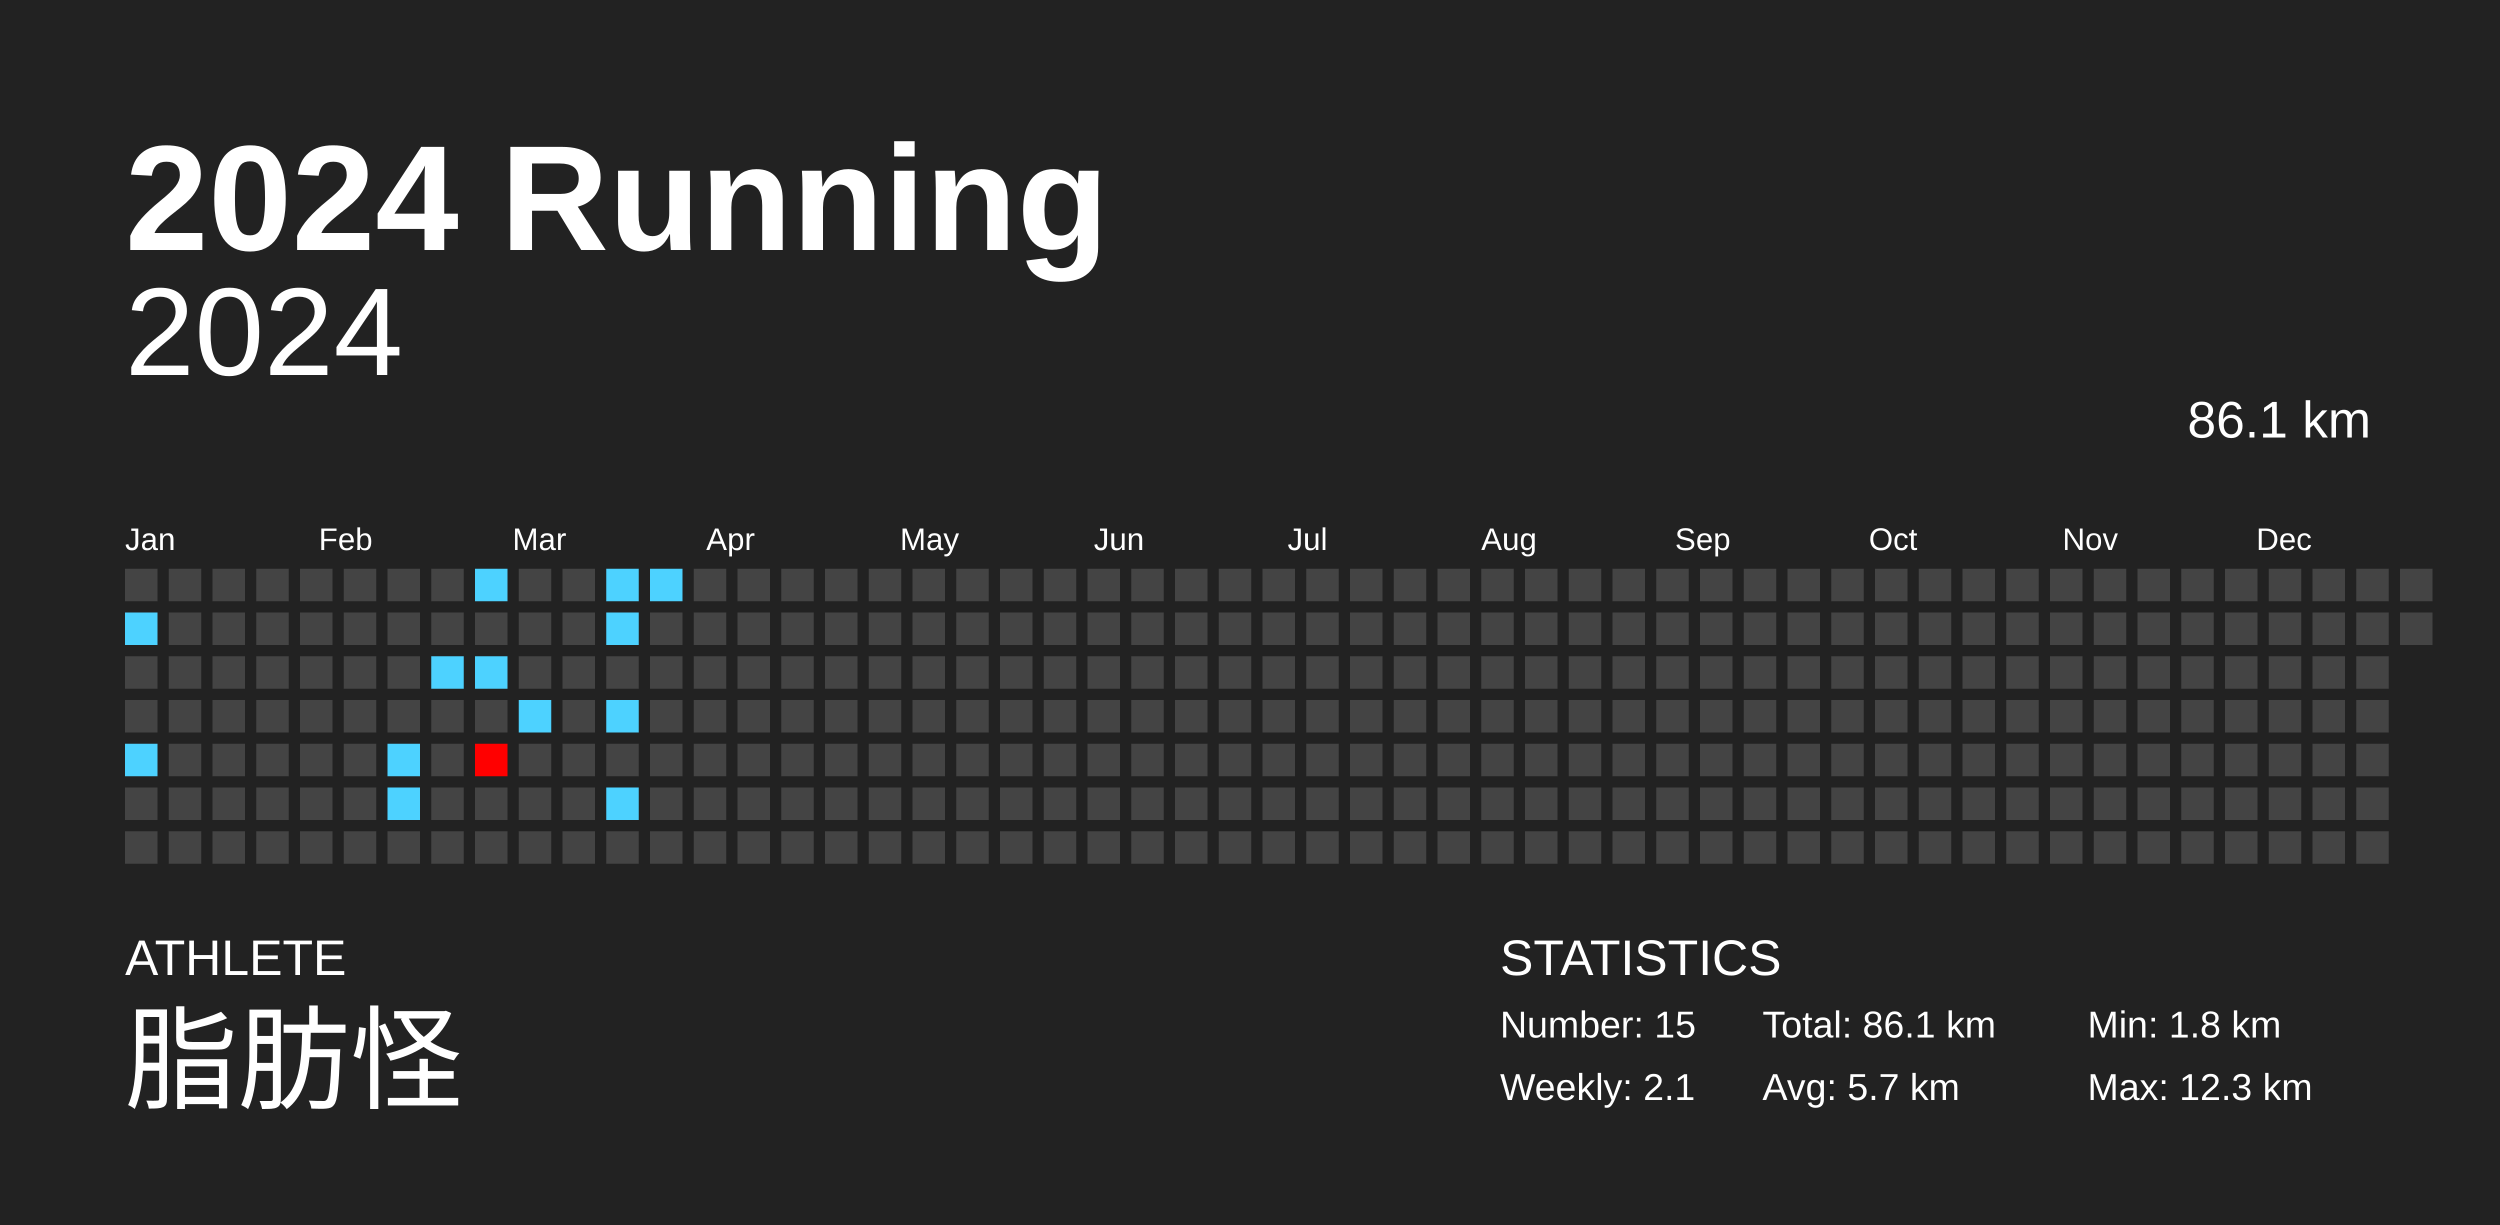
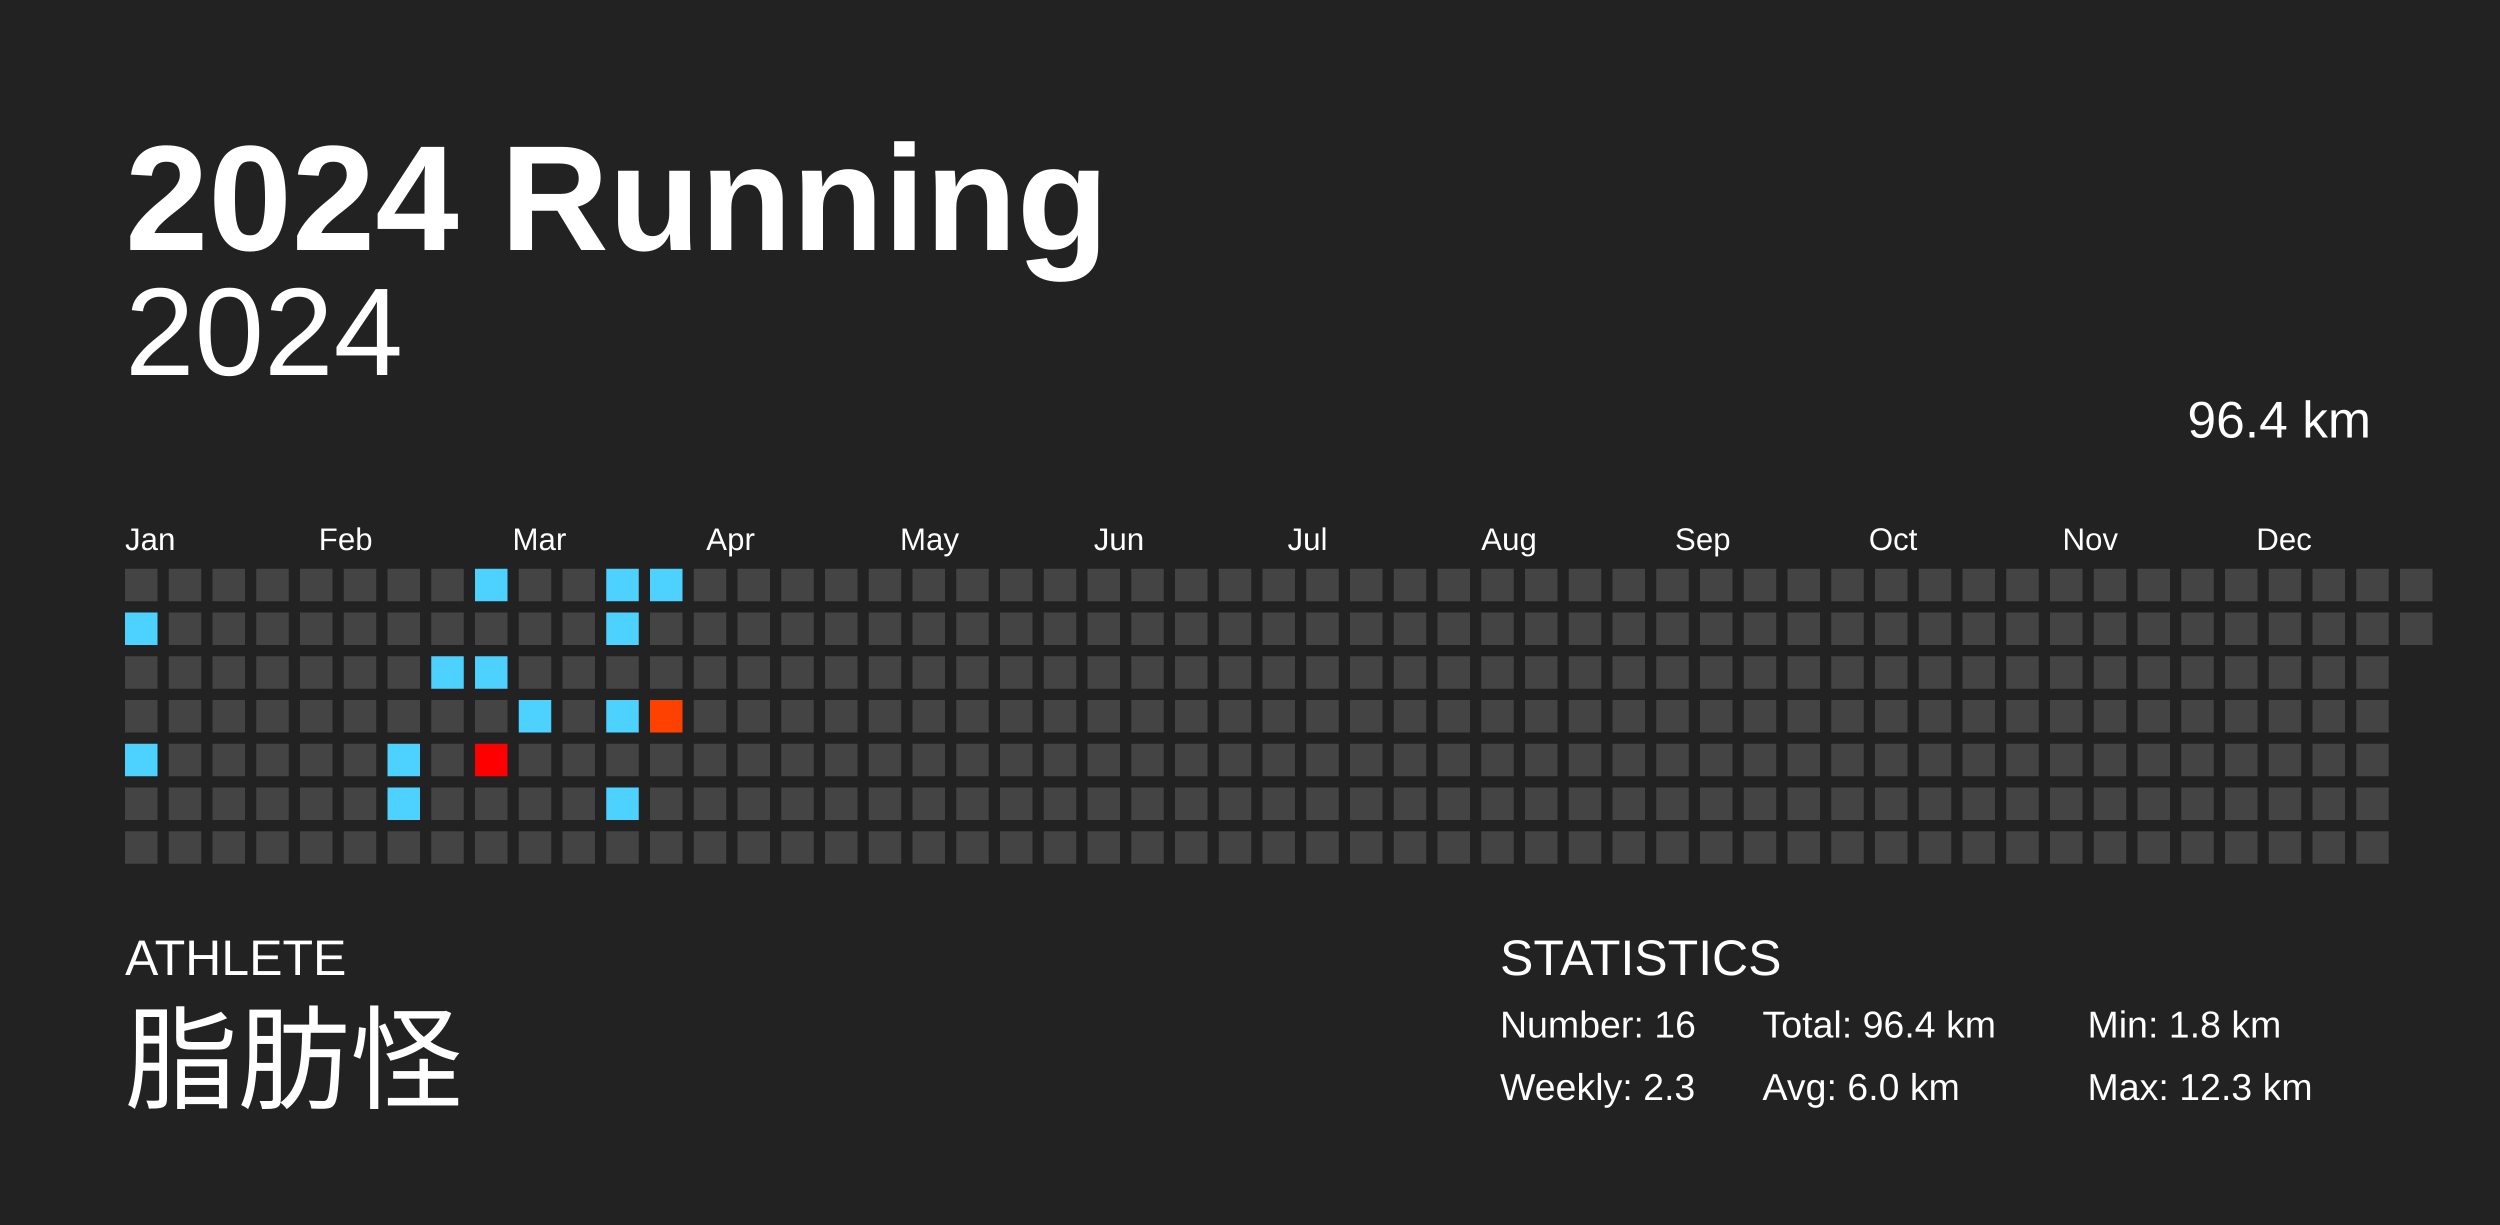
<svg xmlns="http://www.w3.org/2000/svg" baseProfile="full" height="98mm" version="1.1" viewBox="0,0,200,98" width="200mm">
  <defs />
  <rect fill="#222222" height="98" width="200" x="0" y="0" />
  <text fill="#FFFFFF" style="font-size:12px; font-family:Arial; font-weight:bold;" x="10" y="20">2024 Running</text>
  <text fill="#FFFFFF" style="font-size:4px; font-family:Arial" x="10" y="78">ATHLETE</text>
  <text fill="#FFFFFF" style="font-size:9px; font-family:Arial" x="10" y="88">脂肪怪</text>
  <text fill="#FFFFFF" style="font-size:4px; font-family:Arial" x="120" y="78">STATISTICS</text>
-   <text fill="#FFFFFF" style="font-size:3px; font-family:Arial" x="120" y="83">Number: 15</text>
-   <text fill="#FFFFFF" style="font-size:3px; font-family:Arial" x="120" y="88">Weekly: 2.1</text>
-   <text fill="#FFFFFF" style="font-size:3px; font-family:Arial" x="141" y="83">Total: 86.1 km</text>
-   <text fill="#FFFFFF" style="font-size:3px; font-family:Arial" x="141" y="88">Avg: 5.7 km</text>
+   <text fill="#FFFFFF" style="font-size:3px; font-family:Arial" x="120" y="83">Number: 16</text>
+   <text fill="#FFFFFF" style="font-size:3px; font-family:Arial" x="120" y="88">Weekly: 2.3</text>
+   <text fill="#FFFFFF" style="font-size:3px; font-family:Arial" x="141" y="83">Total: 96.4 km</text>
+   <text fill="#FFFFFF" style="font-size:3px; font-family:Arial" x="141" y="88">Avg: 6.0 km</text>
  <text fill="#FFFFFF" style="font-size:3px; font-family:Arial" x="167" y="83">Min: 1.8 km</text>
  <text fill="#FFFFFF" style="font-size:3px; font-family:Arial" x="167" y="88">Max: 12.3 km</text>
  <text alignment-baseline="hanging" fill="#FFFFFF" style="font-size:10.0px; font-family:Arial;" x="10" y="30">2024</text>
-   <text alignment-baseline="hanging" fill="#FFFFFF" style="font-size:4.125px; font-family:Arial;" x="175" y="35">86.1 km</text>
+   <text alignment-baseline="hanging" fill="#FFFFFF" style="font-size:4.125px; font-family:Arial;" x="175" y="35">96.4 km</text>
  <text fill="#FFFFFF" style="font-size:2.5px; font-family:Arial" x="10.0" y="44">Jan</text>
  <text fill="#FFFFFF" style="font-size:2.5px; font-family:Arial" x="25.5" y="44">Feb</text>
  <text fill="#FFFFFF" style="font-size:2.5px; font-family:Arial" x="41.0" y="44">Mar</text>
  <text fill="#FFFFFF" style="font-size:2.5px; font-family:Arial" x="56.5" y="44">Apr</text>
  <text fill="#FFFFFF" style="font-size:2.5px; font-family:Arial" x="72.0" y="44">May</text>
  <text fill="#FFFFFF" style="font-size:2.5px; font-family:Arial" x="87.5" y="44">Jun</text>
  <text fill="#FFFFFF" style="font-size:2.5px; font-family:Arial" x="103.0" y="44">Jul</text>
  <text fill="#FFFFFF" style="font-size:2.5px; font-family:Arial" x="118.5" y="44">Aug</text>
  <text fill="#FFFFFF" style="font-size:2.5px; font-family:Arial" x="134.0" y="44">Sep</text>
  <text fill="#FFFFFF" style="font-size:2.5px; font-family:Arial" x="149.5" y="44">Oct</text>
  <text fill="#FFFFFF" style="font-size:2.5px; font-family:Arial" x="165.0" y="44">Nov</text>
  <text fill="#FFFFFF" style="font-size:2.5px; font-family:Arial" x="180.5" y="44">Dec</text>
  <rect fill="#444444" height="2.6" width="2.6" x="10.0" y="45.5" />
  <rect fill="#4dd2ff" height="2.6" width="2.6" x="10.0" y="49.0" />
  <rect fill="#444444" height="2.6" width="2.6" x="10.0" y="52.5" />
  <rect fill="#444444" height="2.6" width="2.6" x="10.0" y="56.0" />
  <rect fill="#4dd2ff" height="2.6" width="2.6" x="10.0" y="59.5" />
  <rect fill="#444444" height="2.6" width="2.6" x="10.0" y="63.0" />
  <rect fill="#444444" height="2.6" width="2.6" x="10.0" y="66.5" />
  <rect fill="#444444" height="2.6" width="2.6" x="13.5" y="45.5" />
  <rect fill="#444444" height="2.6" width="2.6" x="13.5" y="49.0" />
  <rect fill="#444444" height="2.6" width="2.6" x="13.5" y="52.5" />
  <rect fill="#444444" height="2.6" width="2.6" x="13.5" y="56.0" />
  <rect fill="#444444" height="2.6" width="2.6" x="13.5" y="59.5" />
  <rect fill="#444444" height="2.6" width="2.6" x="13.5" y="63.0" />
  <rect fill="#444444" height="2.6" width="2.6" x="13.5" y="66.5" />
  <rect fill="#444444" height="2.6" width="2.6" x="17.0" y="45.5" />
  <rect fill="#444444" height="2.6" width="2.6" x="17.0" y="49.0" />
  <rect fill="#444444" height="2.6" width="2.6" x="17.0" y="52.5" />
  <rect fill="#444444" height="2.6" width="2.6" x="17.0" y="56.0" />
  <rect fill="#444444" height="2.6" width="2.6" x="17.0" y="59.5" />
  <rect fill="#444444" height="2.6" width="2.6" x="17.0" y="63.0" />
  <rect fill="#444444" height="2.6" width="2.6" x="17.0" y="66.5" />
  <rect fill="#444444" height="2.6" width="2.6" x="20.5" y="45.5" />
  <rect fill="#444444" height="2.6" width="2.6" x="20.5" y="49.0" />
  <rect fill="#444444" height="2.6" width="2.6" x="20.5" y="52.5" />
  <rect fill="#444444" height="2.6" width="2.6" x="20.5" y="56.0" />
  <rect fill="#444444" height="2.6" width="2.6" x="20.5" y="59.5" />
  <rect fill="#444444" height="2.6" width="2.6" x="20.5" y="63.0" />
  <rect fill="#444444" height="2.6" width="2.6" x="20.5" y="66.5" />
  <rect fill="#444444" height="2.6" width="2.6" x="24.0" y="45.5" />
  <rect fill="#444444" height="2.6" width="2.6" x="24.0" y="49.0" />
  <rect fill="#444444" height="2.6" width="2.6" x="24.0" y="52.5" />
  <rect fill="#444444" height="2.6" width="2.6" x="24.0" y="56.0" />
  <rect fill="#444444" height="2.6" width="2.6" x="24.0" y="59.5" />
  <rect fill="#444444" height="2.6" width="2.6" x="24.0" y="63.0" />
  <rect fill="#444444" height="2.6" width="2.6" x="24.0" y="66.5" />
  <rect fill="#444444" height="2.6" width="2.6" x="27.5" y="45.5" />
  <rect fill="#444444" height="2.6" width="2.6" x="27.5" y="49.0" />
  <rect fill="#444444" height="2.6" width="2.6" x="27.5" y="52.5" />
  <rect fill="#444444" height="2.6" width="2.6" x="27.5" y="56.0" />
  <rect fill="#444444" height="2.6" width="2.6" x="27.5" y="59.5" />
  <rect fill="#444444" height="2.6" width="2.6" x="27.5" y="63.0" />
  <rect fill="#444444" height="2.6" width="2.6" x="27.5" y="66.5" />
  <rect fill="#444444" height="2.6" width="2.6" x="31.0" y="45.5" />
  <rect fill="#444444" height="2.6" width="2.6" x="31.0" y="49.0" />
  <rect fill="#444444" height="2.6" width="2.6" x="31.0" y="52.5" />
  <rect fill="#444444" height="2.6" width="2.6" x="31.0" y="56.0" />
  <rect fill="#4dd2ff" height="2.6" width="2.6" x="31.0" y="59.5" />
  <rect fill="#4dd2ff" height="2.6" width="2.6" x="31.0" y="63.0" />
  <rect fill="#444444" height="2.6" width="2.6" x="31.0" y="66.5" />
  <rect fill="#444444" height="2.6" width="2.6" x="34.5" y="45.5" />
  <rect fill="#444444" height="2.6" width="2.6" x="34.5" y="49.0" />
  <rect fill="#4dd2ff" height="2.6" width="2.6" x="34.5" y="52.5" />
  <rect fill="#444444" height="2.6" width="2.6" x="34.5" y="56.0" />
  <rect fill="#444444" height="2.6" width="2.6" x="34.5" y="59.5" />
  <rect fill="#444444" height="2.6" width="2.6" x="34.5" y="63.0" />
  <rect fill="#444444" height="2.6" width="2.6" x="34.5" y="66.5" />
  <rect fill="#4dd2ff" height="2.6" width="2.6" x="38.0" y="45.5" />
  <rect fill="#444444" height="2.6" width="2.6" x="38.0" y="49.0" />
  <rect fill="#4dd2ff" height="2.6" width="2.6" x="38.0" y="52.5" />
  <rect fill="#444444" height="2.6" width="2.6" x="38.0" y="56.0" />
  <rect fill="#ff0000" height="2.6" width="2.6" x="38.0" y="59.5" />
  <rect fill="#444444" height="2.6" width="2.6" x="38.0" y="63.0" />
  <rect fill="#444444" height="2.6" width="2.6" x="38.0" y="66.5" />
  <rect fill="#444444" height="2.6" width="2.6" x="41.5" y="45.5" />
  <rect fill="#444444" height="2.6" width="2.6" x="41.5" y="49.0" />
  <rect fill="#444444" height="2.6" width="2.6" x="41.5" y="52.5" />
  <rect fill="#4dd2ff" height="2.6" width="2.6" x="41.5" y="56.0" />
  <rect fill="#444444" height="2.6" width="2.6" x="41.5" y="59.5" />
  <rect fill="#444444" height="2.6" width="2.6" x="41.5" y="63.0" />
  <rect fill="#444444" height="2.6" width="2.6" x="41.5" y="66.5" />
  <rect fill="#444444" height="2.6" width="2.6" x="45.0" y="45.5" />
  <rect fill="#444444" height="2.6" width="2.6" x="45.0" y="49.0" />
  <rect fill="#444444" height="2.6" width="2.6" x="45.0" y="52.5" />
  <rect fill="#444444" height="2.6" width="2.6" x="45.0" y="56.0" />
  <rect fill="#444444" height="2.6" width="2.6" x="45.0" y="59.5" />
  <rect fill="#444444" height="2.6" width="2.6" x="45.0" y="63.0" />
  <rect fill="#444444" height="2.6" width="2.6" x="45.0" y="66.5" />
  <rect fill="#4dd2ff" height="2.6" width="2.6" x="48.5" y="45.5" />
  <rect fill="#4dd2ff" height="2.6" width="2.6" x="48.5" y="49.0" />
  <rect fill="#444444" height="2.6" width="2.6" x="48.5" y="52.5" />
  <rect fill="#4dd2ff" height="2.6" width="2.6" x="48.5" y="56.0" />
  <rect fill="#444444" height="2.6" width="2.6" x="48.5" y="59.5" />
  <rect fill="#4dd2ff" height="2.6" width="2.6" x="48.5" y="63.0" />
  <rect fill="#444444" height="2.6" width="2.6" x="48.5" y="66.5" />
  <rect fill="#4dd2ff" height="2.6" width="2.6" x="52.0" y="45.5" />
  <rect fill="#444444" height="2.6" width="2.6" x="52.0" y="49.0" />
  <rect fill="#444444" height="2.6" width="2.6" x="52.0" y="52.5" />
-   <rect fill="#444444" height="2.6" width="2.6" x="52.0" y="56.0" />
+   <rect fill="#ff4100" height="2.6" width="2.6" x="52.0" y="56.0" />
  <rect fill="#444444" height="2.6" width="2.6" x="52.0" y="59.5" />
  <rect fill="#444444" height="2.6" width="2.6" x="52.0" y="63.0" />
  <rect fill="#444444" height="2.6" width="2.6" x="52.0" y="66.5" />
  <rect fill="#444444" height="2.6" width="2.6" x="55.5" y="45.5" />
  <rect fill="#444444" height="2.6" width="2.6" x="55.5" y="49.0" />
  <rect fill="#444444" height="2.6" width="2.6" x="55.5" y="52.5" />
  <rect fill="#444444" height="2.6" width="2.6" x="55.5" y="56.0" />
  <rect fill="#444444" height="2.6" width="2.6" x="55.5" y="59.5" />
  <rect fill="#444444" height="2.6" width="2.6" x="55.5" y="63.0" />
  <rect fill="#444444" height="2.6" width="2.6" x="55.5" y="66.5" />
  <rect fill="#444444" height="2.6" width="2.6" x="59.0" y="45.5" />
  <rect fill="#444444" height="2.6" width="2.6" x="59.0" y="49.0" />
  <rect fill="#444444" height="2.6" width="2.6" x="59.0" y="52.5" />
  <rect fill="#444444" height="2.6" width="2.6" x="59.0" y="56.0" />
  <rect fill="#444444" height="2.6" width="2.6" x="59.0" y="59.5" />
  <rect fill="#444444" height="2.6" width="2.6" x="59.0" y="63.0" />
  <rect fill="#444444" height="2.6" width="2.6" x="59.0" y="66.5" />
  <rect fill="#444444" height="2.6" width="2.6" x="62.5" y="45.5" />
  <rect fill="#444444" height="2.6" width="2.6" x="62.5" y="49.0" />
  <rect fill="#444444" height="2.6" width="2.6" x="62.5" y="52.5" />
  <rect fill="#444444" height="2.6" width="2.6" x="62.5" y="56.0" />
  <rect fill="#444444" height="2.6" width="2.6" x="62.5" y="59.5" />
  <rect fill="#444444" height="2.6" width="2.6" x="62.5" y="63.0" />
  <rect fill="#444444" height="2.6" width="2.6" x="62.5" y="66.5" />
  <rect fill="#444444" height="2.6" width="2.6" x="66.0" y="45.5" />
  <rect fill="#444444" height="2.6" width="2.6" x="66.0" y="49.0" />
  <rect fill="#444444" height="2.6" width="2.6" x="66.0" y="52.5" />
  <rect fill="#444444" height="2.6" width="2.6" x="66.0" y="56.0" />
  <rect fill="#444444" height="2.6" width="2.6" x="66.0" y="59.5" />
  <rect fill="#444444" height="2.6" width="2.6" x="66.0" y="63.0" />
  <rect fill="#444444" height="2.6" width="2.6" x="66.0" y="66.5" />
  <rect fill="#444444" height="2.6" width="2.6" x="69.5" y="45.5" />
  <rect fill="#444444" height="2.6" width="2.6" x="69.5" y="49.0" />
  <rect fill="#444444" height="2.6" width="2.6" x="69.5" y="52.5" />
  <rect fill="#444444" height="2.6" width="2.6" x="69.5" y="56.0" />
  <rect fill="#444444" height="2.6" width="2.6" x="69.5" y="59.5" />
  <rect fill="#444444" height="2.6" width="2.6" x="69.5" y="63.0" />
  <rect fill="#444444" height="2.6" width="2.6" x="69.5" y="66.5" />
  <rect fill="#444444" height="2.6" width="2.6" x="73.0" y="45.5" />
  <rect fill="#444444" height="2.6" width="2.6" x="73.0" y="49.0" />
  <rect fill="#444444" height="2.6" width="2.6" x="73.0" y="52.5" />
  <rect fill="#444444" height="2.6" width="2.6" x="73.0" y="56.0" />
  <rect fill="#444444" height="2.6" width="2.6" x="73.0" y="59.5" />
  <rect fill="#444444" height="2.6" width="2.6" x="73.0" y="63.0" />
  <rect fill="#444444" height="2.6" width="2.6" x="73.0" y="66.5" />
  <rect fill="#444444" height="2.6" width="2.6" x="76.5" y="45.5" />
  <rect fill="#444444" height="2.6" width="2.6" x="76.5" y="49.0" />
  <rect fill="#444444" height="2.6" width="2.6" x="76.5" y="52.5" />
  <rect fill="#444444" height="2.6" width="2.6" x="76.5" y="56.0" />
  <rect fill="#444444" height="2.6" width="2.6" x="76.5" y="59.5" />
  <rect fill="#444444" height="2.6" width="2.6" x="76.5" y="63.0" />
  <rect fill="#444444" height="2.6" width="2.6" x="76.5" y="66.5" />
  <rect fill="#444444" height="2.6" width="2.6" x="80.0" y="45.5" />
  <rect fill="#444444" height="2.6" width="2.6" x="80.0" y="49.0" />
  <rect fill="#444444" height="2.6" width="2.6" x="80.0" y="52.5" />
  <rect fill="#444444" height="2.6" width="2.6" x="80.0" y="56.0" />
  <rect fill="#444444" height="2.6" width="2.6" x="80.0" y="59.5" />
  <rect fill="#444444" height="2.6" width="2.6" x="80.0" y="63.0" />
  <rect fill="#444444" height="2.6" width="2.6" x="80.0" y="66.5" />
  <rect fill="#444444" height="2.6" width="2.6" x="83.5" y="45.5" />
  <rect fill="#444444" height="2.6" width="2.6" x="83.5" y="49.0" />
  <rect fill="#444444" height="2.6" width="2.6" x="83.5" y="52.5" />
  <rect fill="#444444" height="2.6" width="2.6" x="83.5" y="56.0" />
  <rect fill="#444444" height="2.6" width="2.6" x="83.5" y="59.5" />
  <rect fill="#444444" height="2.6" width="2.6" x="83.5" y="63.0" />
  <rect fill="#444444" height="2.6" width="2.6" x="83.5" y="66.5" />
  <rect fill="#444444" height="2.6" width="2.6" x="87.0" y="45.5" />
  <rect fill="#444444" height="2.6" width="2.6" x="87.0" y="49.0" />
  <rect fill="#444444" height="2.6" width="2.6" x="87.0" y="52.5" />
  <rect fill="#444444" height="2.6" width="2.6" x="87.0" y="56.0" />
  <rect fill="#444444" height="2.6" width="2.6" x="87.0" y="59.5" />
  <rect fill="#444444" height="2.6" width="2.6" x="87.0" y="63.0" />
  <rect fill="#444444" height="2.6" width="2.6" x="87.0" y="66.5" />
  <rect fill="#444444" height="2.6" width="2.6" x="90.5" y="45.5" />
  <rect fill="#444444" height="2.6" width="2.6" x="90.5" y="49.0" />
  <rect fill="#444444" height="2.6" width="2.6" x="90.5" y="52.5" />
  <rect fill="#444444" height="2.6" width="2.6" x="90.5" y="56.0" />
  <rect fill="#444444" height="2.6" width="2.6" x="90.5" y="59.5" />
  <rect fill="#444444" height="2.6" width="2.6" x="90.5" y="63.0" />
  <rect fill="#444444" height="2.6" width="2.6" x="90.5" y="66.5" />
  <rect fill="#444444" height="2.6" width="2.6" x="94.0" y="45.5" />
  <rect fill="#444444" height="2.6" width="2.6" x="94.0" y="49.0" />
  <rect fill="#444444" height="2.6" width="2.6" x="94.0" y="52.5" />
  <rect fill="#444444" height="2.6" width="2.6" x="94.0" y="56.0" />
  <rect fill="#444444" height="2.6" width="2.6" x="94.0" y="59.5" />
  <rect fill="#444444" height="2.6" width="2.6" x="94.0" y="63.0" />
  <rect fill="#444444" height="2.6" width="2.6" x="94.0" y="66.5" />
  <rect fill="#444444" height="2.6" width="2.6" x="97.5" y="45.5" />
  <rect fill="#444444" height="2.6" width="2.6" x="97.5" y="49.0" />
  <rect fill="#444444" height="2.6" width="2.6" x="97.5" y="52.5" />
  <rect fill="#444444" height="2.6" width="2.6" x="97.5" y="56.0" />
  <rect fill="#444444" height="2.6" width="2.6" x="97.5" y="59.5" />
  <rect fill="#444444" height="2.6" width="2.6" x="97.5" y="63.0" />
  <rect fill="#444444" height="2.6" width="2.6" x="97.5" y="66.5" />
  <rect fill="#444444" height="2.6" width="2.6" x="101.0" y="45.5" />
  <rect fill="#444444" height="2.6" width="2.6" x="101.0" y="49.0" />
  <rect fill="#444444" height="2.6" width="2.6" x="101.0" y="52.5" />
  <rect fill="#444444" height="2.6" width="2.6" x="101.0" y="56.0" />
  <rect fill="#444444" height="2.6" width="2.6" x="101.0" y="59.5" />
  <rect fill="#444444" height="2.6" width="2.6" x="101.0" y="63.0" />
  <rect fill="#444444" height="2.6" width="2.6" x="101.0" y="66.5" />
  <rect fill="#444444" height="2.6" width="2.6" x="104.5" y="45.5" />
  <rect fill="#444444" height="2.6" width="2.6" x="104.5" y="49.0" />
  <rect fill="#444444" height="2.6" width="2.6" x="104.5" y="52.5" />
  <rect fill="#444444" height="2.6" width="2.6" x="104.5" y="56.0" />
  <rect fill="#444444" height="2.6" width="2.6" x="104.5" y="59.5" />
  <rect fill="#444444" height="2.6" width="2.6" x="104.5" y="63.0" />
  <rect fill="#444444" height="2.6" width="2.6" x="104.5" y="66.5" />
  <rect fill="#444444" height="2.6" width="2.6" x="108.0" y="45.5" />
  <rect fill="#444444" height="2.6" width="2.6" x="108.0" y="49.0" />
  <rect fill="#444444" height="2.6" width="2.6" x="108.0" y="52.5" />
  <rect fill="#444444" height="2.6" width="2.6" x="108.0" y="56.0" />
  <rect fill="#444444" height="2.6" width="2.6" x="108.0" y="59.5" />
  <rect fill="#444444" height="2.6" width="2.6" x="108.0" y="63.0" />
  <rect fill="#444444" height="2.6" width="2.6" x="108.0" y="66.5" />
  <rect fill="#444444" height="2.6" width="2.6" x="111.5" y="45.5" />
  <rect fill="#444444" height="2.6" width="2.6" x="111.5" y="49.0" />
  <rect fill="#444444" height="2.6" width="2.6" x="111.5" y="52.5" />
  <rect fill="#444444" height="2.6" width="2.6" x="111.5" y="56.0" />
  <rect fill="#444444" height="2.6" width="2.6" x="111.5" y="59.5" />
  <rect fill="#444444" height="2.6" width="2.6" x="111.5" y="63.0" />
  <rect fill="#444444" height="2.6" width="2.6" x="111.5" y="66.5" />
  <rect fill="#444444" height="2.6" width="2.6" x="115.0" y="45.5" />
  <rect fill="#444444" height="2.6" width="2.6" x="115.0" y="49.0" />
  <rect fill="#444444" height="2.6" width="2.6" x="115.0" y="52.5" />
  <rect fill="#444444" height="2.6" width="2.6" x="115.0" y="56.0" />
  <rect fill="#444444" height="2.6" width="2.6" x="115.0" y="59.5" />
  <rect fill="#444444" height="2.6" width="2.6" x="115.0" y="63.0" />
  <rect fill="#444444" height="2.6" width="2.6" x="115.0" y="66.5" />
  <rect fill="#444444" height="2.6" width="2.6" x="118.5" y="45.5" />
  <rect fill="#444444" height="2.6" width="2.6" x="118.5" y="49.0" />
  <rect fill="#444444" height="2.6" width="2.6" x="118.5" y="52.5" />
  <rect fill="#444444" height="2.6" width="2.6" x="118.5" y="56.0" />
  <rect fill="#444444" height="2.6" width="2.6" x="118.5" y="59.5" />
  <rect fill="#444444" height="2.6" width="2.6" x="118.5" y="63.0" />
  <rect fill="#444444" height="2.6" width="2.6" x="118.5" y="66.5" />
  <rect fill="#444444" height="2.6" width="2.6" x="122.0" y="45.5" />
  <rect fill="#444444" height="2.6" width="2.6" x="122.0" y="49.0" />
  <rect fill="#444444" height="2.6" width="2.6" x="122.0" y="52.5" />
  <rect fill="#444444" height="2.6" width="2.6" x="122.0" y="56.0" />
  <rect fill="#444444" height="2.6" width="2.6" x="122.0" y="59.5" />
  <rect fill="#444444" height="2.6" width="2.6" x="122.0" y="63.0" />
  <rect fill="#444444" height="2.6" width="2.6" x="122.0" y="66.5" />
  <rect fill="#444444" height="2.6" width="2.6" x="125.5" y="45.5" />
  <rect fill="#444444" height="2.6" width="2.6" x="125.5" y="49.0" />
  <rect fill="#444444" height="2.6" width="2.6" x="125.5" y="52.5" />
  <rect fill="#444444" height="2.6" width="2.6" x="125.5" y="56.0" />
  <rect fill="#444444" height="2.6" width="2.6" x="125.5" y="59.5" />
  <rect fill="#444444" height="2.6" width="2.6" x="125.5" y="63.0" />
  <rect fill="#444444" height="2.6" width="2.6" x="125.5" y="66.5" />
  <rect fill="#444444" height="2.6" width="2.6" x="129.0" y="45.5" />
  <rect fill="#444444" height="2.6" width="2.6" x="129.0" y="49.0" />
  <rect fill="#444444" height="2.6" width="2.6" x="129.0" y="52.5" />
  <rect fill="#444444" height="2.6" width="2.6" x="129.0" y="56.0" />
  <rect fill="#444444" height="2.6" width="2.6" x="129.0" y="59.5" />
  <rect fill="#444444" height="2.6" width="2.6" x="129.0" y="63.0" />
  <rect fill="#444444" height="2.6" width="2.6" x="129.0" y="66.5" />
  <rect fill="#444444" height="2.6" width="2.6" x="132.5" y="45.5" />
  <rect fill="#444444" height="2.6" width="2.6" x="132.5" y="49.0" />
  <rect fill="#444444" height="2.6" width="2.6" x="132.5" y="52.5" />
  <rect fill="#444444" height="2.6" width="2.6" x="132.5" y="56.0" />
  <rect fill="#444444" height="2.6" width="2.6" x="132.5" y="59.5" />
  <rect fill="#444444" height="2.6" width="2.6" x="132.5" y="63.0" />
  <rect fill="#444444" height="2.6" width="2.6" x="132.5" y="66.5" />
  <rect fill="#444444" height="2.6" width="2.6" x="136.0" y="45.5" />
  <rect fill="#444444" height="2.6" width="2.6" x="136.0" y="49.0" />
  <rect fill="#444444" height="2.6" width="2.6" x="136.0" y="52.5" />
  <rect fill="#444444" height="2.6" width="2.6" x="136.0" y="56.0" />
  <rect fill="#444444" height="2.6" width="2.6" x="136.0" y="59.5" />
  <rect fill="#444444" height="2.6" width="2.6" x="136.0" y="63.0" />
  <rect fill="#444444" height="2.6" width="2.6" x="136.0" y="66.5" />
  <rect fill="#444444" height="2.6" width="2.6" x="139.5" y="45.5" />
  <rect fill="#444444" height="2.6" width="2.6" x="139.5" y="49.0" />
  <rect fill="#444444" height="2.6" width="2.6" x="139.5" y="52.5" />
  <rect fill="#444444" height="2.6" width="2.6" x="139.5" y="56.0" />
  <rect fill="#444444" height="2.6" width="2.6" x="139.5" y="59.5" />
  <rect fill="#444444" height="2.6" width="2.6" x="139.5" y="63.0" />
  <rect fill="#444444" height="2.6" width="2.6" x="139.5" y="66.5" />
  <rect fill="#444444" height="2.6" width="2.6" x="143.0" y="45.5" />
  <rect fill="#444444" height="2.6" width="2.6" x="143.0" y="49.0" />
  <rect fill="#444444" height="2.6" width="2.6" x="143.0" y="52.5" />
  <rect fill="#444444" height="2.6" width="2.6" x="143.0" y="56.0" />
  <rect fill="#444444" height="2.6" width="2.6" x="143.0" y="59.5" />
  <rect fill="#444444" height="2.6" width="2.6" x="143.0" y="63.0" />
  <rect fill="#444444" height="2.6" width="2.6" x="143.0" y="66.5" />
  <rect fill="#444444" height="2.6" width="2.6" x="146.5" y="45.5" />
  <rect fill="#444444" height="2.6" width="2.6" x="146.5" y="49.0" />
  <rect fill="#444444" height="2.6" width="2.6" x="146.5" y="52.5" />
  <rect fill="#444444" height="2.6" width="2.6" x="146.5" y="56.0" />
  <rect fill="#444444" height="2.6" width="2.6" x="146.5" y="59.5" />
  <rect fill="#444444" height="2.6" width="2.6" x="146.5" y="63.0" />
  <rect fill="#444444" height="2.6" width="2.6" x="146.5" y="66.5" />
  <rect fill="#444444" height="2.6" width="2.6" x="150.0" y="45.5" />
  <rect fill="#444444" height="2.6" width="2.6" x="150.0" y="49.0" />
  <rect fill="#444444" height="2.6" width="2.6" x="150.0" y="52.5" />
  <rect fill="#444444" height="2.6" width="2.6" x="150.0" y="56.0" />
  <rect fill="#444444" height="2.6" width="2.6" x="150.0" y="59.5" />
  <rect fill="#444444" height="2.6" width="2.6" x="150.0" y="63.0" />
  <rect fill="#444444" height="2.6" width="2.6" x="150.0" y="66.5" />
  <rect fill="#444444" height="2.6" width="2.6" x="153.5" y="45.5" />
  <rect fill="#444444" height="2.6" width="2.6" x="153.5" y="49.0" />
  <rect fill="#444444" height="2.6" width="2.6" x="153.5" y="52.5" />
  <rect fill="#444444" height="2.6" width="2.6" x="153.5" y="56.0" />
  <rect fill="#444444" height="2.6" width="2.6" x="153.5" y="59.5" />
  <rect fill="#444444" height="2.6" width="2.6" x="153.5" y="63.0" />
  <rect fill="#444444" height="2.6" width="2.6" x="153.5" y="66.5" />
  <rect fill="#444444" height="2.6" width="2.6" x="157.0" y="45.5" />
  <rect fill="#444444" height="2.6" width="2.6" x="157.0" y="49.0" />
  <rect fill="#444444" height="2.6" width="2.6" x="157.0" y="52.5" />
  <rect fill="#444444" height="2.6" width="2.6" x="157.0" y="56.0" />
  <rect fill="#444444" height="2.6" width="2.6" x="157.0" y="59.5" />
  <rect fill="#444444" height="2.6" width="2.6" x="157.0" y="63.0" />
  <rect fill="#444444" height="2.6" width="2.6" x="157.0" y="66.5" />
  <rect fill="#444444" height="2.6" width="2.6" x="160.5" y="45.5" />
  <rect fill="#444444" height="2.6" width="2.6" x="160.5" y="49.0" />
  <rect fill="#444444" height="2.6" width="2.6" x="160.5" y="52.5" />
  <rect fill="#444444" height="2.6" width="2.6" x="160.5" y="56.0" />
  <rect fill="#444444" height="2.6" width="2.6" x="160.5" y="59.5" />
  <rect fill="#444444" height="2.6" width="2.6" x="160.5" y="63.0" />
  <rect fill="#444444" height="2.6" width="2.6" x="160.5" y="66.5" />
  <rect fill="#444444" height="2.6" width="2.6" x="164.0" y="45.5" />
  <rect fill="#444444" height="2.6" width="2.6" x="164.0" y="49.0" />
  <rect fill="#444444" height="2.6" width="2.6" x="164.0" y="52.5" />
  <rect fill="#444444" height="2.6" width="2.6" x="164.0" y="56.0" />
  <rect fill="#444444" height="2.6" width="2.6" x="164.0" y="59.5" />
  <rect fill="#444444" height="2.6" width="2.6" x="164.0" y="63.0" />
  <rect fill="#444444" height="2.6" width="2.6" x="164.0" y="66.5" />
  <rect fill="#444444" height="2.6" width="2.6" x="167.5" y="45.5" />
  <rect fill="#444444" height="2.6" width="2.6" x="167.5" y="49.0" />
  <rect fill="#444444" height="2.6" width="2.6" x="167.5" y="52.5" />
  <rect fill="#444444" height="2.6" width="2.6" x="167.5" y="56.0" />
  <rect fill="#444444" height="2.6" width="2.6" x="167.5" y="59.5" />
  <rect fill="#444444" height="2.6" width="2.6" x="167.5" y="63.0" />
  <rect fill="#444444" height="2.6" width="2.6" x="167.5" y="66.5" />
  <rect fill="#444444" height="2.6" width="2.6" x="171.0" y="45.5" />
  <rect fill="#444444" height="2.6" width="2.6" x="171.0" y="49.0" />
  <rect fill="#444444" height="2.6" width="2.6" x="171.0" y="52.5" />
  <rect fill="#444444" height="2.6" width="2.6" x="171.0" y="56.0" />
  <rect fill="#444444" height="2.6" width="2.6" x="171.0" y="59.5" />
  <rect fill="#444444" height="2.6" width="2.6" x="171.0" y="63.0" />
  <rect fill="#444444" height="2.6" width="2.6" x="171.0" y="66.5" />
  <rect fill="#444444" height="2.6" width="2.6" x="174.5" y="45.5" />
  <rect fill="#444444" height="2.6" width="2.6" x="174.5" y="49.0" />
  <rect fill="#444444" height="2.6" width="2.6" x="174.5" y="52.5" />
  <rect fill="#444444" height="2.6" width="2.6" x="174.5" y="56.0" />
  <rect fill="#444444" height="2.6" width="2.6" x="174.5" y="59.5" />
  <rect fill="#444444" height="2.6" width="2.6" x="174.5" y="63.0" />
  <rect fill="#444444" height="2.6" width="2.6" x="174.5" y="66.5" />
  <rect fill="#444444" height="2.6" width="2.6" x="178.0" y="45.5" />
  <rect fill="#444444" height="2.6" width="2.6" x="178.0" y="49.0" />
  <rect fill="#444444" height="2.6" width="2.6" x="178.0" y="52.5" />
  <rect fill="#444444" height="2.6" width="2.6" x="178.0" y="56.0" />
  <rect fill="#444444" height="2.6" width="2.6" x="178.0" y="59.5" />
  <rect fill="#444444" height="2.6" width="2.6" x="178.0" y="63.0" />
  <rect fill="#444444" height="2.6" width="2.6" x="178.0" y="66.5" />
  <rect fill="#444444" height="2.6" width="2.6" x="181.5" y="45.5" />
  <rect fill="#444444" height="2.6" width="2.6" x="181.5" y="49.0" />
  <rect fill="#444444" height="2.6" width="2.6" x="181.5" y="52.5" />
  <rect fill="#444444" height="2.6" width="2.6" x="181.5" y="56.0" />
  <rect fill="#444444" height="2.6" width="2.6" x="181.5" y="59.5" />
  <rect fill="#444444" height="2.6" width="2.6" x="181.5" y="63.0" />
  <rect fill="#444444" height="2.6" width="2.6" x="181.5" y="66.5" />
  <rect fill="#444444" height="2.6" width="2.6" x="185.0" y="45.5" />
  <rect fill="#444444" height="2.6" width="2.6" x="185.0" y="49.0" />
  <rect fill="#444444" height="2.6" width="2.6" x="185.0" y="52.5" />
  <rect fill="#444444" height="2.6" width="2.6" x="185.0" y="56.0" />
  <rect fill="#444444" height="2.6" width="2.6" x="185.0" y="59.5" />
  <rect fill="#444444" height="2.6" width="2.6" x="185.0" y="63.0" />
  <rect fill="#444444" height="2.6" width="2.6" x="185.0" y="66.5" />
  <rect fill="#444444" height="2.6" width="2.6" x="188.5" y="45.5" />
  <rect fill="#444444" height="2.6" width="2.6" x="188.5" y="49.0" />
  <rect fill="#444444" height="2.6" width="2.6" x="188.5" y="52.5" />
  <rect fill="#444444" height="2.6" width="2.6" x="188.5" y="56.0" />
  <rect fill="#444444" height="2.6" width="2.6" x="188.5" y="59.5" />
  <rect fill="#444444" height="2.6" width="2.6" x="188.5" y="63.0" />
  <rect fill="#444444" height="2.6" width="2.6" x="188.5" y="66.5" />
  <rect fill="#444444" height="2.6" width="2.6" x="192.0" y="45.5" />
  <rect fill="#444444" height="2.6" width="2.6" x="192.0" y="49.0" />
</svg>
